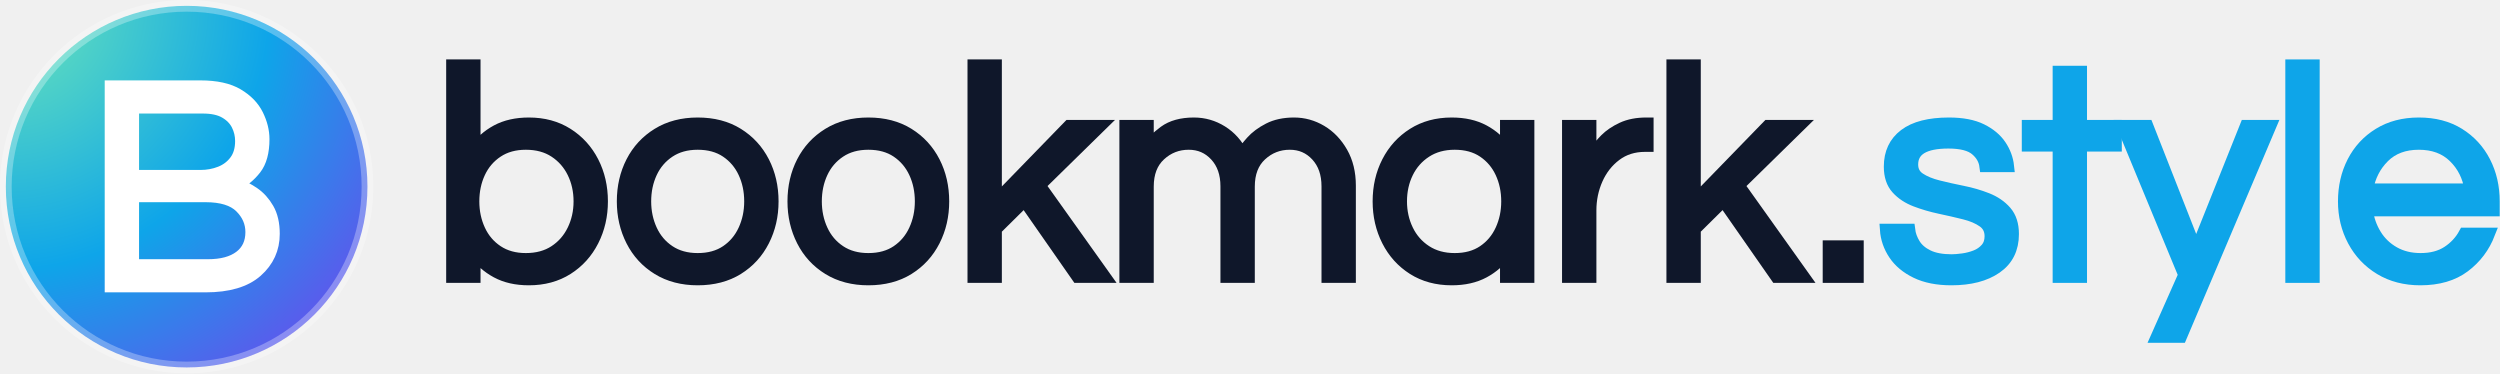
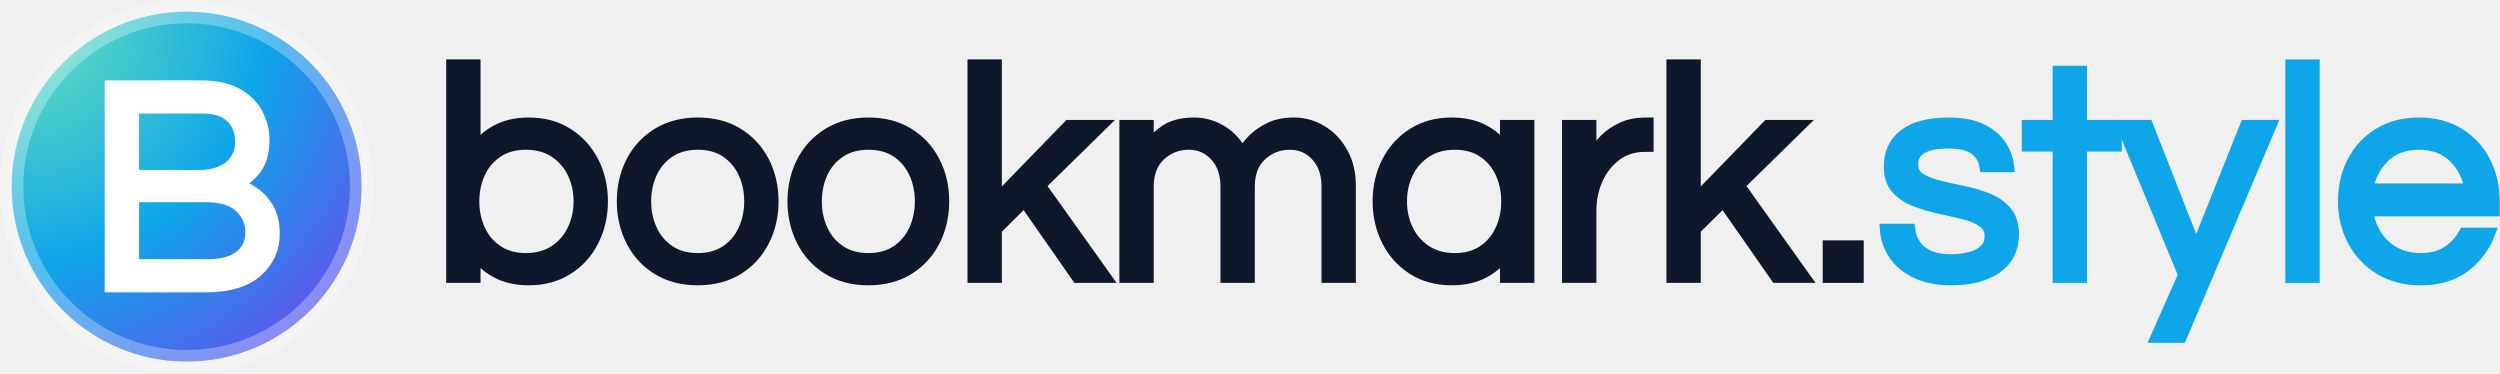
<svg xmlns="http://www.w3.org/2000/svg" width="3429px" height="512px" viewBox="0 0 3429 512" version="1.1">
  <defs>
    <radialGradient cx="0%" cy="0%" fx="0%" fy="0%" r="141.421%" id="radialGradient-0t5_s_4qa3-1">
      <stop stop-color="#6EE7B7" offset="0%" />
      <stop stop-color="#0EA5E9" offset="51.614%" />
      <stop stop-color="#7C3AED" offset="100%" />
    </radialGradient>
  </defs>
  <g id="bookmark.style" stroke="none" stroke-width="1" fill="none" fill-rule="evenodd">
    <g id="Icon" stroke="#FFFFFF" stroke-width="16">
      <g id="logo">
-         <g id="background" fill="url(#radialGradient-0t5_s_4qa3-1)" stroke-opacity="0.3">
-           <circle cx="256" cy="256" r="248" />
+         <g id="background" fill="url(#radialGradient-0t5_s_4qa3-1)" stroke-opacity="0.3" stroke-width="32">
+           <circle cx="256" cy="256" r="240" />
        </g>
        <g id="B" transform="translate(151.615, 118.27)" fill="#FFFFFF" fill-rule="nonzero">
          <path d="M0,274.73 L0,0 L123.255,0 C144.835,0 161.919,3.735 174.507,11.205 C187.096,18.675 196.157,28.012 201.69,39.218 C207.223,50.422 209.99,61.558 209.99,72.625 C209.99,90.332 206.255,103.957 198.785,113.502 C191.315,123.047 182.738,130.033 173.055,134.46 C180.802,136.95 188.618,140.893 196.502,146.287 C204.387,151.683 210.958,158.945 216.215,168.075 C221.472,177.205 224.1,188.687 224.1,202.52 C224.1,222.993 216.284,240.147 200.653,253.98 C185.021,267.813 161.573,274.73 130.31,274.73 L0,274.73 Z M31.125,122.84 L123.255,122.84 C132.938,122.84 141.999,121.18 150.438,117.86 C158.876,114.54 165.723,109.353 170.98,102.297 C176.237,95.243 178.865,86.182 178.865,75.115 C178.865,67.368 177.136,60.037 173.678,53.12 C170.219,46.203 164.686,40.532 157.077,36.105 C149.469,31.678 139.302,29.465 126.575,29.465 L31.125,29.465 L31.125,122.84 Z M31.125,245.265 L133.63,245.265 C152.443,245.265 167.037,241.322 177.412,233.438 C187.787,225.553 192.975,214.417 192.975,200.03 C192.975,187.027 187.995,175.614 178.035,165.792 C168.075,155.971 152.167,151.06 130.31,151.06 L31.125,151.06 L31.125,245.265 Z" id="形状" />
        </g>
      </g>
    </g>
    <g id="bookmark.style-字体" transform="translate(619.975, 89.5)" fill-rule="nonzero" stroke-width="16">
      <g id="bookmark.light" fill="#0F172A" stroke="#0F172A">
        <path d="M105.41,293.82 C88.257,293.82 73.524,290.5 61.212,283.86 C48.901,277.22 38.872,268.367 31.125,257.3 L31.125,290.5 L0,290.5 L0,0 L31.125,0 L31.125,116.615 C38.872,105.272 48.901,96.28 61.212,89.64 C73.524,83 88.257,79.68 105.41,79.68 C125.607,79.68 143.244,84.453 158.322,93.998 C173.401,103.543 185.09,116.407 193.39,132.593 C201.69,148.778 205.84,166.83 205.84,186.75 C205.84,206.393 201.69,224.377 193.39,240.7 C185.09,257.023 173.401,269.957 158.322,279.502 C143.244,289.048 125.607,293.82 105.41,293.82 Z M101.26,265.6 C116.753,265.6 129.964,262.003 140.893,254.81 C151.821,247.617 160.19,238.002 166,225.968 C171.81,213.933 174.715,200.86 174.715,186.75 C174.715,172.363 171.81,159.222 166,147.325 C160.19,135.428 151.821,125.883 140.893,118.69 C129.964,111.497 116.753,107.9 101.26,107.9 C86.043,107.9 73.04,111.497 62.25,118.69 C51.46,125.883 43.298,135.428 37.765,147.325 C32.232,159.222 29.465,172.363 29.465,186.75 C29.465,200.86 32.232,213.933 37.765,225.968 C43.298,238.002 51.46,247.617 62.25,254.81 C73.04,262.003 86.043,265.6 101.26,265.6 Z" id="形状" />
        <path d="M336.98,293.82 C315.953,293.82 297.693,289.048 282.2,279.502 C266.707,269.957 254.81,257.023 246.51,240.7 C238.21,224.377 234.06,206.393 234.06,186.75 C234.06,166.83 238.21,148.778 246.51,132.593 C254.81,116.407 266.707,103.543 282.2,93.998 C297.693,84.453 315.953,79.68 336.98,79.68 C358.283,79.68 376.613,84.453 391.967,93.998 C407.322,103.543 419.15,116.407 427.45,132.593 C435.75,148.778 439.9,166.83 439.9,186.75 C439.9,206.393 435.75,224.377 427.45,240.7 C419.15,257.023 407.322,269.957 391.967,279.502 C376.613,289.048 358.283,293.82 336.98,293.82 Z M336.98,265.6 C352.473,265.6 365.546,262.003 376.197,254.81 C386.849,247.617 394.942,238.002 400.475,225.968 C406.008,213.933 408.775,200.86 408.775,186.75 C408.775,172.363 406.008,159.222 400.475,147.325 C394.942,135.428 386.849,125.883 376.197,118.69 C365.546,111.497 352.473,107.9 336.98,107.9 C321.763,107.9 308.76,111.497 297.97,118.69 C287.18,125.883 279.018,135.428 273.485,147.325 C267.952,159.222 265.185,172.363 265.185,186.75 C265.185,200.86 267.952,213.933 273.485,225.968 C279.018,238.002 287.18,247.617 297.97,254.81 C308.76,262.003 321.763,265.6 336.98,265.6 Z" id="形状" />
        <path d="M571.04,293.82 C550.013,293.82 531.753,289.048 516.26,279.502 C500.767,269.957 488.87,257.023 480.57,240.7 C472.27,224.377 468.12,206.393 468.12,186.75 C468.12,166.83 472.27,148.778 480.57,132.593 C488.87,116.407 500.767,103.543 516.26,93.998 C531.753,84.453 550.013,79.68 571.04,79.68 C592.343,79.68 610.673,84.453 626.028,93.998 C641.383,103.543 653.21,116.407 661.51,132.593 C669.81,148.778 673.96,166.83 673.96,186.75 C673.96,206.393 669.81,224.377 661.51,240.7 C653.21,257.023 641.383,269.957 626.028,279.502 C610.673,289.048 592.343,293.82 571.04,293.82 Z M571.04,265.6 C586.533,265.6 599.606,262.003 610.258,254.81 C620.909,247.617 629.002,238.002 634.535,225.968 C640.068,213.933 642.835,200.86 642.835,186.75 C642.835,172.363 640.068,159.222 634.535,147.325 C629.002,135.428 620.909,125.883 610.258,118.69 C599.606,111.497 586.533,107.9 571.04,107.9 C555.823,107.9 542.82,111.497 532.03,118.69 C521.24,125.883 513.078,135.428 507.545,147.325 C502.012,159.222 499.245,172.363 499.245,186.75 C499.245,200.86 502.012,213.933 507.545,225.968 C513.078,238.002 521.24,247.617 532.03,254.81 C542.82,262.003 555.823,265.6 571.04,265.6 Z" id="形状" />
        <polygon id="路径" points="715.045 290.5 715.045 0 746.17 0 746.17 185.92 846.185 83 889.76 83 806.345 164.755 895.985 290.5 857.805 290.5 785.18 186.335 746.17 224.93 746.17 290.5" />
        <path d="M923.375,290.5 L923.375,83 L954.5,83 L954.5,114.54 C959.203,106.24 966.673,98.355 976.91,90.885 C987.147,83.415 1000.703,79.68 1017.58,79.68 C1031.413,79.68 1044.209,83.346 1055.967,90.677 C1067.726,98.009 1076.925,108.315 1083.565,121.595 C1086.332,116.892 1090.689,111.22 1096.638,104.58 C1102.586,97.94 1110.402,92.13 1120.085,87.15 C1129.768,82.17 1141.388,79.68 1154.945,79.68 C1168.225,79.68 1180.675,83.138 1192.295,90.055 C1203.915,96.972 1213.391,106.862 1220.723,119.728 C1228.054,132.593 1231.72,147.74 1231.72,165.17 L1231.72,290.5 L1200.595,290.5 L1200.595,166 C1200.595,148.57 1195.684,134.529 1185.862,123.877 C1176.041,113.226 1163.798,107.9 1149.135,107.9 C1133.918,107.9 1120.777,113.018 1109.71,123.255 C1098.643,133.492 1093.11,147.878 1093.11,166.415 L1093.11,290.5 L1061.985,290.5 L1061.985,166 C1061.985,148.57 1057.074,134.529 1047.253,123.877 C1037.431,113.226 1025.188,107.9 1010.525,107.9 C995.308,107.9 982.167,113.018 971.1,123.255 C960.033,133.492 954.5,147.878 954.5,166.415 L954.5,290.5 L923.375,290.5 Z" id="路径" />
        <path d="M1371.16,293.82 C1350.963,293.82 1333.326,289.048 1318.247,279.502 C1303.169,269.957 1291.48,257.023 1283.18,240.7 C1274.88,224.377 1270.73,206.393 1270.73,186.75 C1270.73,166.83 1274.88,148.778 1283.18,132.593 C1291.48,116.407 1303.169,103.543 1318.247,93.998 C1333.326,84.453 1350.963,79.68 1371.16,79.68 C1388.313,79.68 1403.046,83 1415.358,89.64 C1427.669,96.28 1437.698,105.272 1445.445,116.615 L1445.445,83 L1476.57,83 L1476.57,290.5 L1445.445,290.5 L1445.445,257.3 C1437.698,268.367 1427.669,277.22 1415.358,283.86 C1403.046,290.5 1388.313,293.82 1371.16,293.82 Z M1375.31,265.6 C1390.803,265.6 1403.876,262.003 1414.527,254.81 C1425.179,247.617 1433.272,238.002 1438.805,225.968 C1444.338,213.933 1447.105,200.86 1447.105,186.75 C1447.105,172.363 1444.338,159.222 1438.805,147.325 C1433.272,135.428 1425.179,125.883 1414.527,118.69 C1403.876,111.497 1390.803,107.9 1375.31,107.9 C1360.093,107.9 1346.952,111.497 1335.885,118.69 C1324.818,125.883 1316.38,135.428 1310.57,147.325 C1304.76,159.222 1301.855,172.363 1301.855,186.75 C1301.855,200.86 1304.76,213.933 1310.57,225.968 C1316.38,238.002 1324.818,247.617 1335.885,254.81 C1346.952,262.003 1360.093,265.6 1375.31,265.6 Z" id="形状" />
        <path d="M1530.52,290.5 L1530.52,83 L1561.645,83 L1561.645,134.045 C1562.752,130.448 1564.896,125.676 1568.078,119.728 C1571.259,113.779 1575.893,107.762 1581.98,101.675 C1588.067,95.588 1595.744,90.401 1605.013,86.112 C1614.281,81.824 1625.278,79.68 1638.005,79.68 L1640.08,79.68 L1640.08,110.805 L1636.345,110.805 C1620.852,110.805 1607.503,115.024 1596.297,123.463 C1585.092,131.901 1576.516,142.829 1570.568,156.248 C1564.619,169.666 1561.645,183.983 1561.645,199.2 L1561.645,290.5 L1530.52,290.5 Z" id="路径" />
        <polygon id="路径" points="1673.695 290.5 1673.695 0 1704.82 0 1704.82 185.92 1804.835 83 1848.41 83 1764.995 164.755 1854.635 290.5 1816.455 290.5 1743.83 186.335 1704.82 224.93 1704.82 290.5" />
        <polygon id="路径" points="1888.045 290.5 1888.045 248.17 1928.3 248.17 1928.3 290.5" />
      </g>
      <g id="style" transform="translate(1966.475, 0)" fill="#0EA5E9" stroke="#0EA5E9">
        <path d="M90.055,293.82 C70.965,293.82 54.849,290.638 41.708,284.275 C28.566,277.912 18.537,269.543 11.62,259.168 C4.703,248.792 0.83,237.518 -4.54747351e-13,225.345 L32.37,225.345 C33.2,232.262 35.621,238.971 39.633,245.472 C43.644,251.974 49.8,257.231 58.1,261.243 C66.4,265.254 77.19,267.26 90.47,267.26 C94.62,267.26 99.738,266.845 105.825,266.015 C111.912,265.185 117.791,263.663 123.463,261.45 C129.134,259.237 133.907,255.917 137.78,251.49 C141.653,247.063 143.59,241.392 143.59,234.475 C143.59,225.898 140.27,219.258 133.63,214.555 C126.99,209.852 118.413,206.186 107.9,203.558 C97.387,200.929 86.251,198.37 74.493,195.88 C62.734,193.39 51.598,190.139 41.085,186.127 C30.572,182.116 21.995,176.444 15.355,169.113 C8.715,161.781 5.395,151.752 5.395,139.025 C5.395,120.212 12.242,105.618 25.938,95.243 C39.633,84.868 59.898,79.68 86.735,79.68 C104.995,79.68 119.866,82.516 131.347,88.188 C142.829,93.859 151.544,101.122 157.493,109.975 C163.441,118.828 166.968,128.373 168.075,138.61 L136.535,138.61 C135.428,129.757 131.071,122.148 123.463,115.785 C115.854,109.422 103.335,106.24 85.905,106.24 C52.982,106.24 36.52,116.2 36.52,136.12 C36.52,144.42 39.84,150.783 46.48,155.21 C53.12,159.637 61.697,163.164 72.21,165.792 C82.723,168.421 93.859,170.911 105.618,173.262 C117.376,175.614 128.512,178.865 139.025,183.015 C149.538,187.165 158.115,193.044 164.755,200.653 C171.395,208.261 174.715,218.567 174.715,231.57 C174.715,251.767 167.037,267.191 151.683,277.842 C136.327,288.494 115.785,293.82 90.055,293.82 Z" id="路径" />
        <polygon id="路径" points="236.965 290.5 236.965 110.39 194.635 110.39 194.635 83 236.965 83 236.965 8.715 268.09 8.715 268.09 83 315.815 83 315.815 110.39 268.09 110.39 268.09 290.5" />
        <polygon id="路径" points="371.425 372.67 409.19 287.595 324.53 83 358.975 83 425.79 253.15 493.85 83 527.88 83 405.04 372.67" />
        <polygon id="路径" points="556.1 290.5 556.1 0 587.225 0 587.225 290.5" />
        <path d="M733.305,293.82 C712.278,293.82 693.88,289.048 678.11,279.502 C662.34,269.957 650.097,257.023 641.383,240.7 C632.668,224.377 628.31,206.393 628.31,186.75 C628.31,166.83 632.46,148.778 640.76,132.593 C649.06,116.407 660.957,103.543 676.45,93.998 C691.943,84.453 710.203,79.68 731.23,79.68 C752.533,79.68 770.862,84.453 786.217,93.998 C801.572,103.543 813.4,116.407 821.7,132.593 C830,148.778 834.15,166.83 834.15,186.75 L834.15,199.2 L660.265,199.2 C661.925,211.373 665.867,222.509 672.092,232.607 C678.317,242.706 686.687,250.729 697.2,256.678 C707.713,262.626 719.887,265.6 733.72,265.6 C748.383,265.6 760.695,262.349 770.655,255.847 C780.615,249.346 788.362,240.977 793.895,230.74 L827.925,230.74 C820.732,249.277 809.319,264.424 793.688,276.183 C778.056,287.941 757.928,293.82 733.305,293.82 Z M660.68,170.15 L801.78,170.15 C799.013,152.443 791.543,137.642 779.37,125.745 C767.197,113.848 751.15,107.9 731.23,107.9 C711.31,107.9 695.332,113.848 683.298,125.745 C671.263,137.642 663.723,152.443 660.68,170.15 Z" id="形状" />
      </g>
    </g>
  </g>
</svg>
